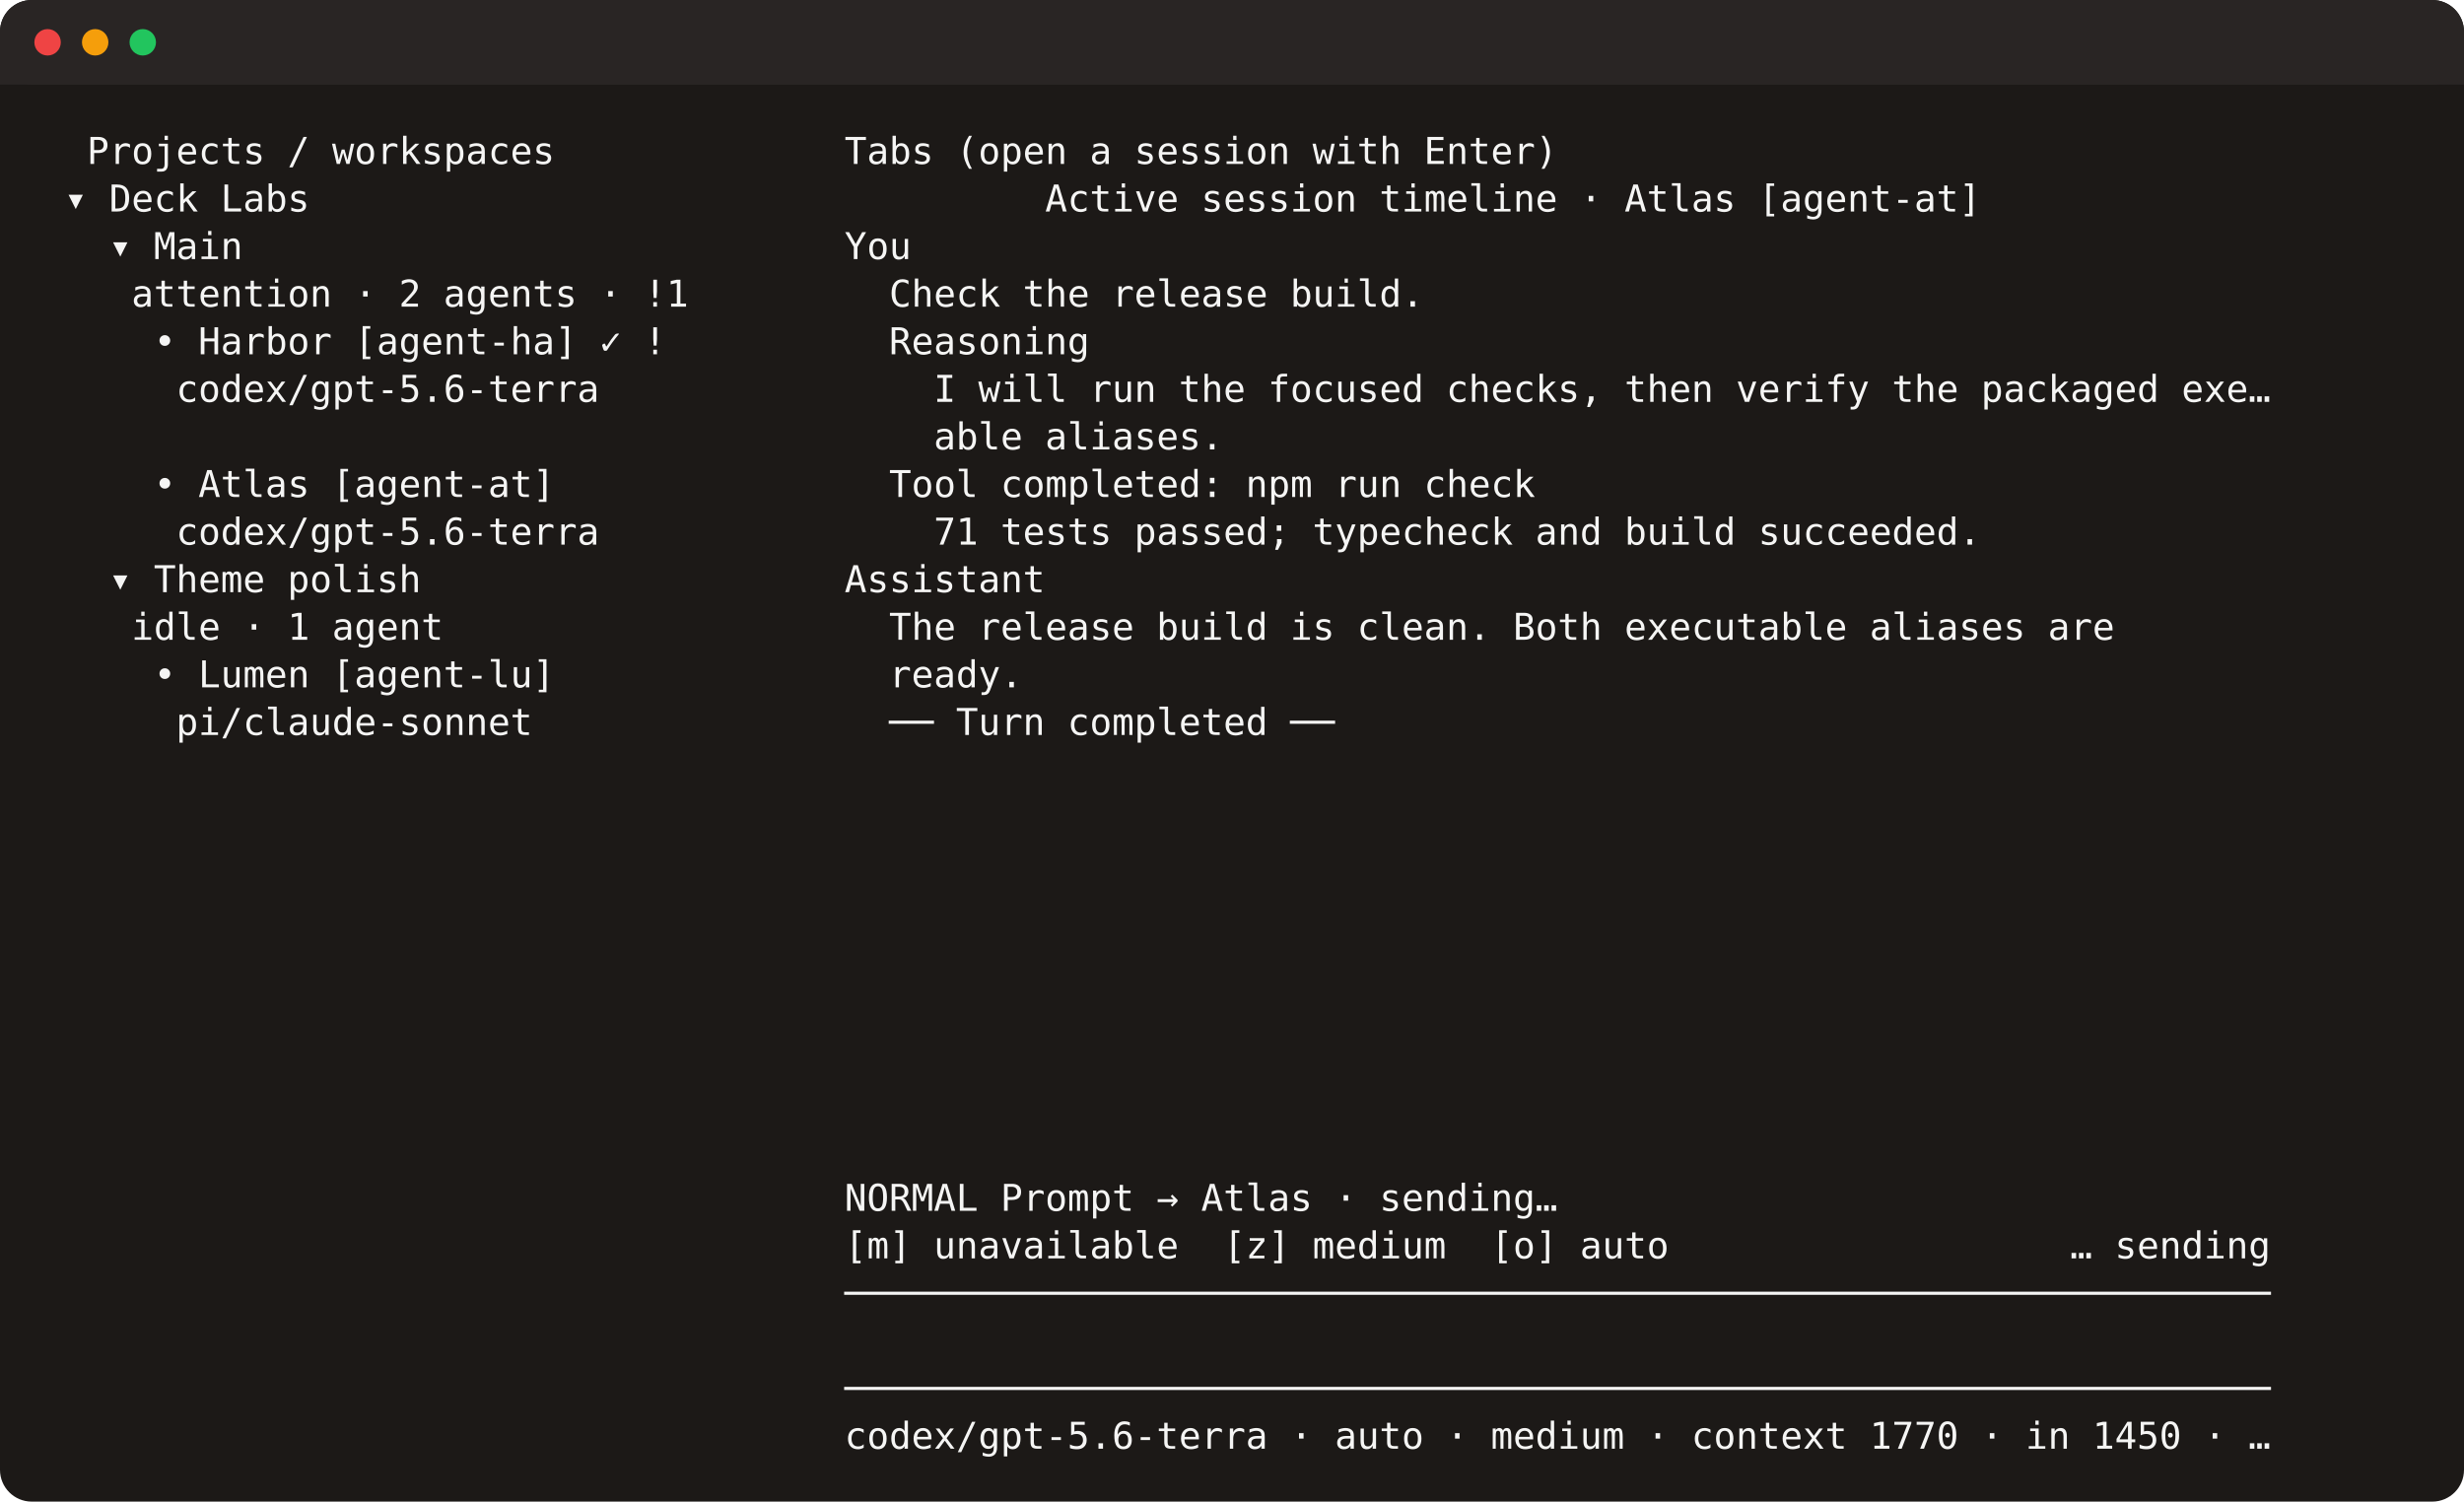
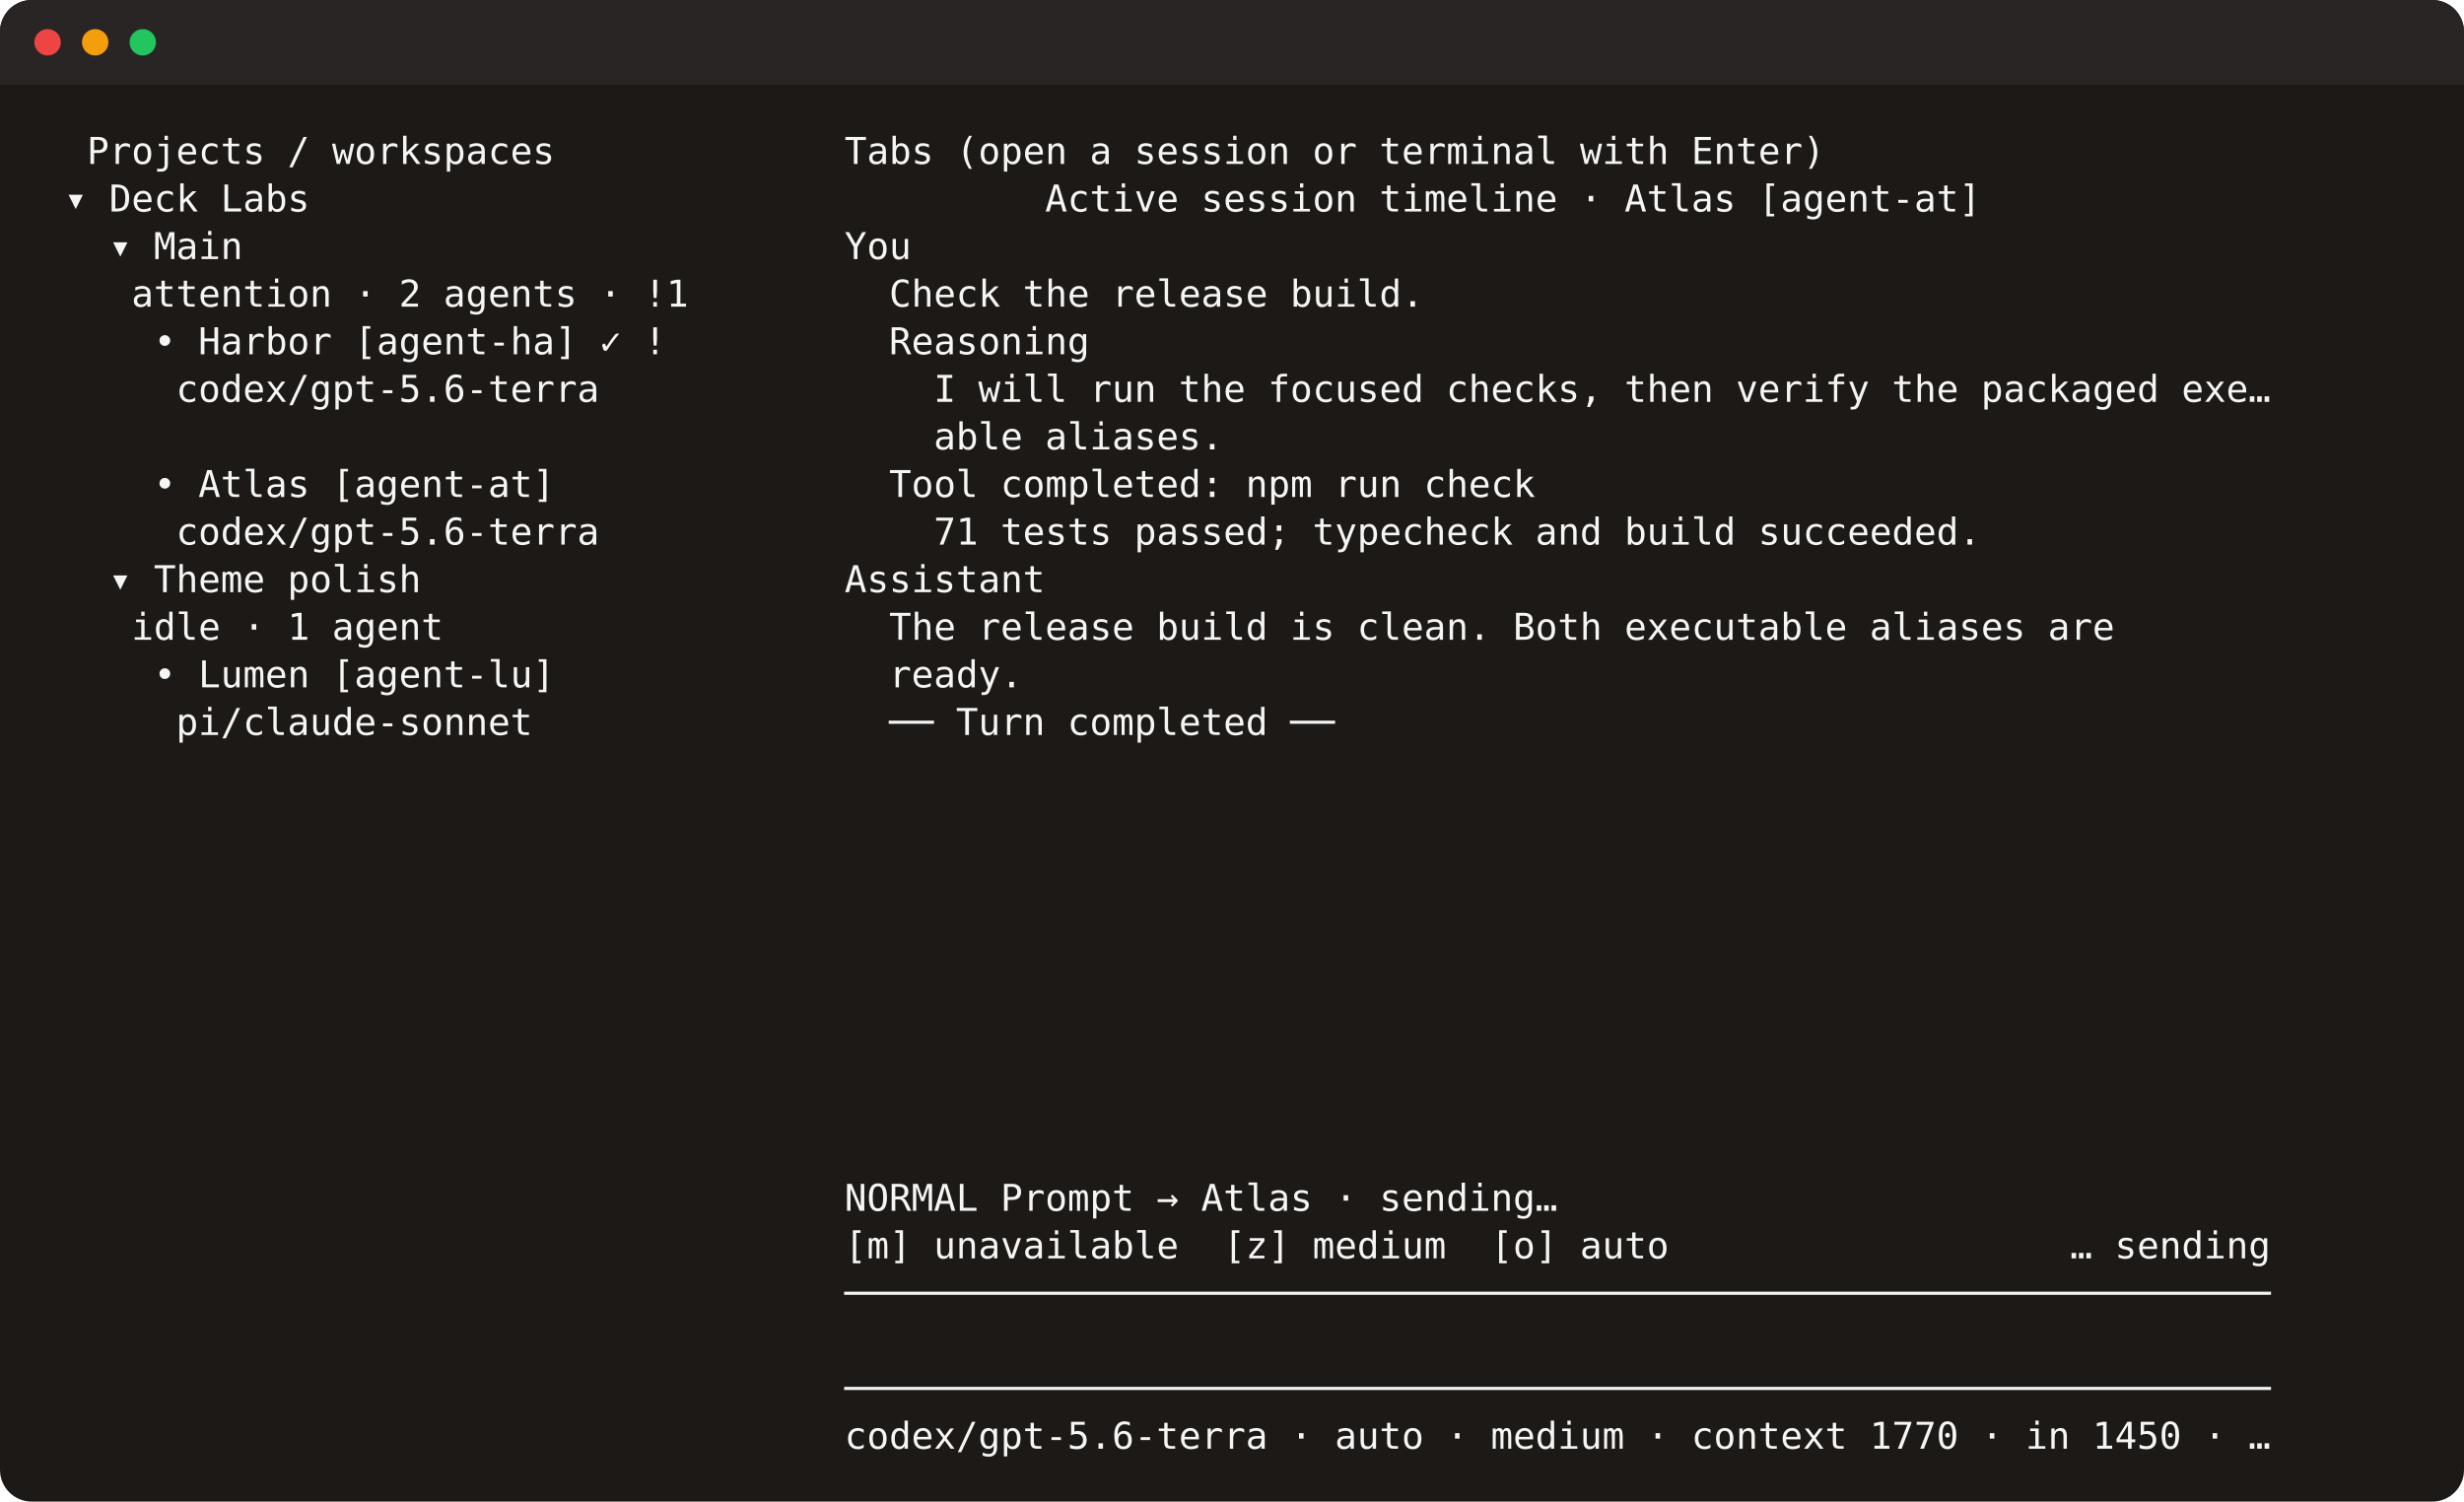
<svg xmlns="http://www.w3.org/2000/svg" width="932" height="568" viewBox="0 0 932 568">
  <rect width="932" height="568" rx="12" fill="#1c1917" />
  <rect width="932" height="32" rx="12" fill="#292524" />
  <rect y="20" width="932" height="12" fill="#292524" />
  <circle cx="18" cy="16" r="5" fill="#ef4444" />
  <circle cx="36" cy="16" r="5" fill="#f59e0b" />
  <circle cx="54" cy="16" r="5" fill="#22c55e" />
  <g fill="#f5f5f4" font-family="SFMono-Regular, Menlo, Consolas, monospace" font-size="14" xml:space="preserve">
-     <text x="16" y="62">  Projects / workspaces             Tabs (open a session with Enter)                                </text>
+     <text x="16" y="62">  Projects / workspaces             Tabs (open a session or terminal with Enter)                    </text>
    <text x="16" y="80"> ▾ Deck Labs                                 Active session timeline · Atlas [agent-at]             </text>
    <text x="16" y="98">   ▾ Main                           You                                                             </text>
    <text x="16" y="116">    attention · 2 agents · !1         Check the release build.                                      </text>
    <text x="16" y="134">     • Harbor [agent-ha] ✓ !          Reasoning                                                     </text>
    <text x="16" y="152">      codex/gpt-5.6-terra               I will run the focused checks, then verify the packaged exe…</text>
    <text x="16" y="170">                                        able aliases.                                               </text>
    <text x="16" y="188">     • Atlas [agent-at]               Tool completed: npm run check                                 </text>
    <text x="16" y="206">      codex/gpt-5.6-terra               71 tests passed; typecheck and build succeeded.             </text>
    <text x="16" y="224">   ▾ Theme polish                   Assistant                                                       </text>
    <text x="16" y="242">    idle · 1 agent                    The release build is clean. Both executable aliases are       </text>
    <text x="16" y="260">     • Lumen [agent-lu]               ready.                                                        </text>
    <text x="16" y="278">      pi/claude-sonnet                ── Turn completed ──                                          </text>
    <text x="16" y="296" />
    <text x="16" y="314" />
    <text x="16" y="332" />
    <text x="16" y="350" />
    <text x="16" y="368" />
    <text x="16" y="386" />
    <text x="16" y="404" />
    <text x="16" y="422" />
    <text x="16" y="440" />
    <text x="16" y="458">                                    NORMAL Prompt → Atlas · sending…                                </text>
    <text x="16" y="476">                                    [m] unavailable  [z] medium  [o] auto                  … sending</text>
    <text x="16" y="494">                                    ────────────────────────────────────────────────────────────────</text>
    <text x="16" y="512">                                                                                                    </text>
    <text x="16" y="530">                                    ────────────────────────────────────────────────────────────────</text>
    <text x="16" y="548">                                    codex/gpt-5.6-terra · auto · medium · context 1770 · in 1450 · …</text>
  </g>
</svg>
